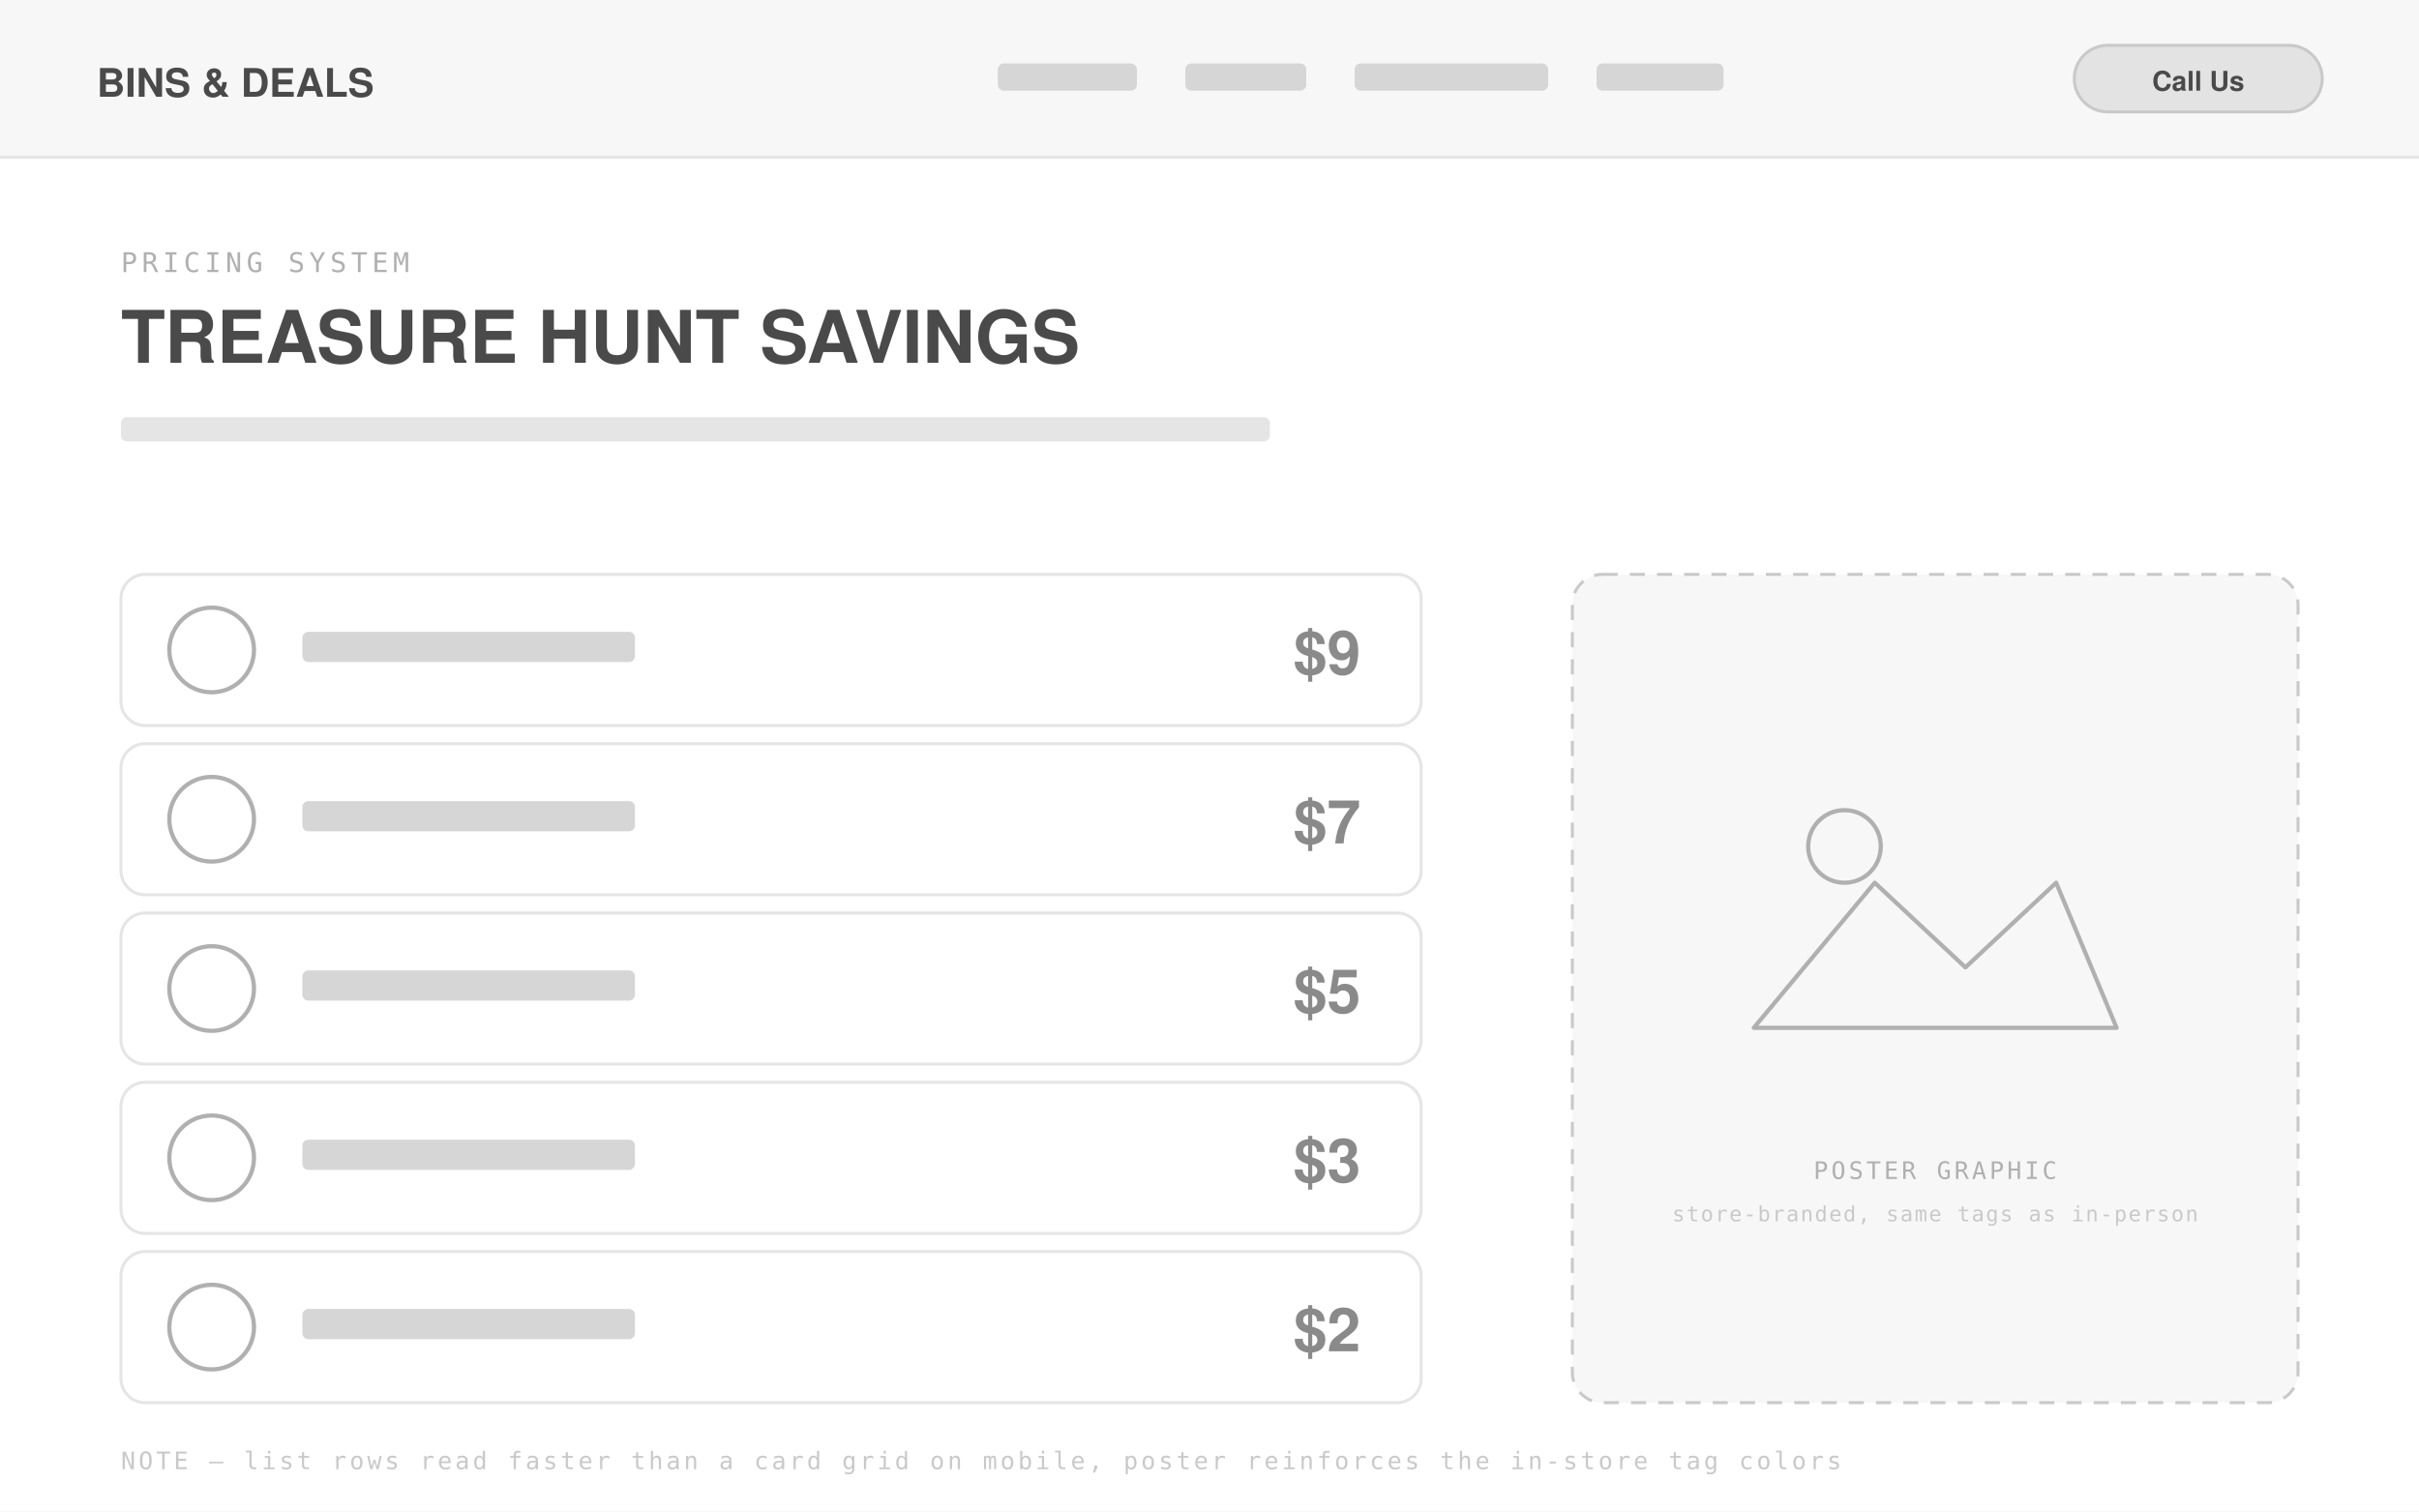
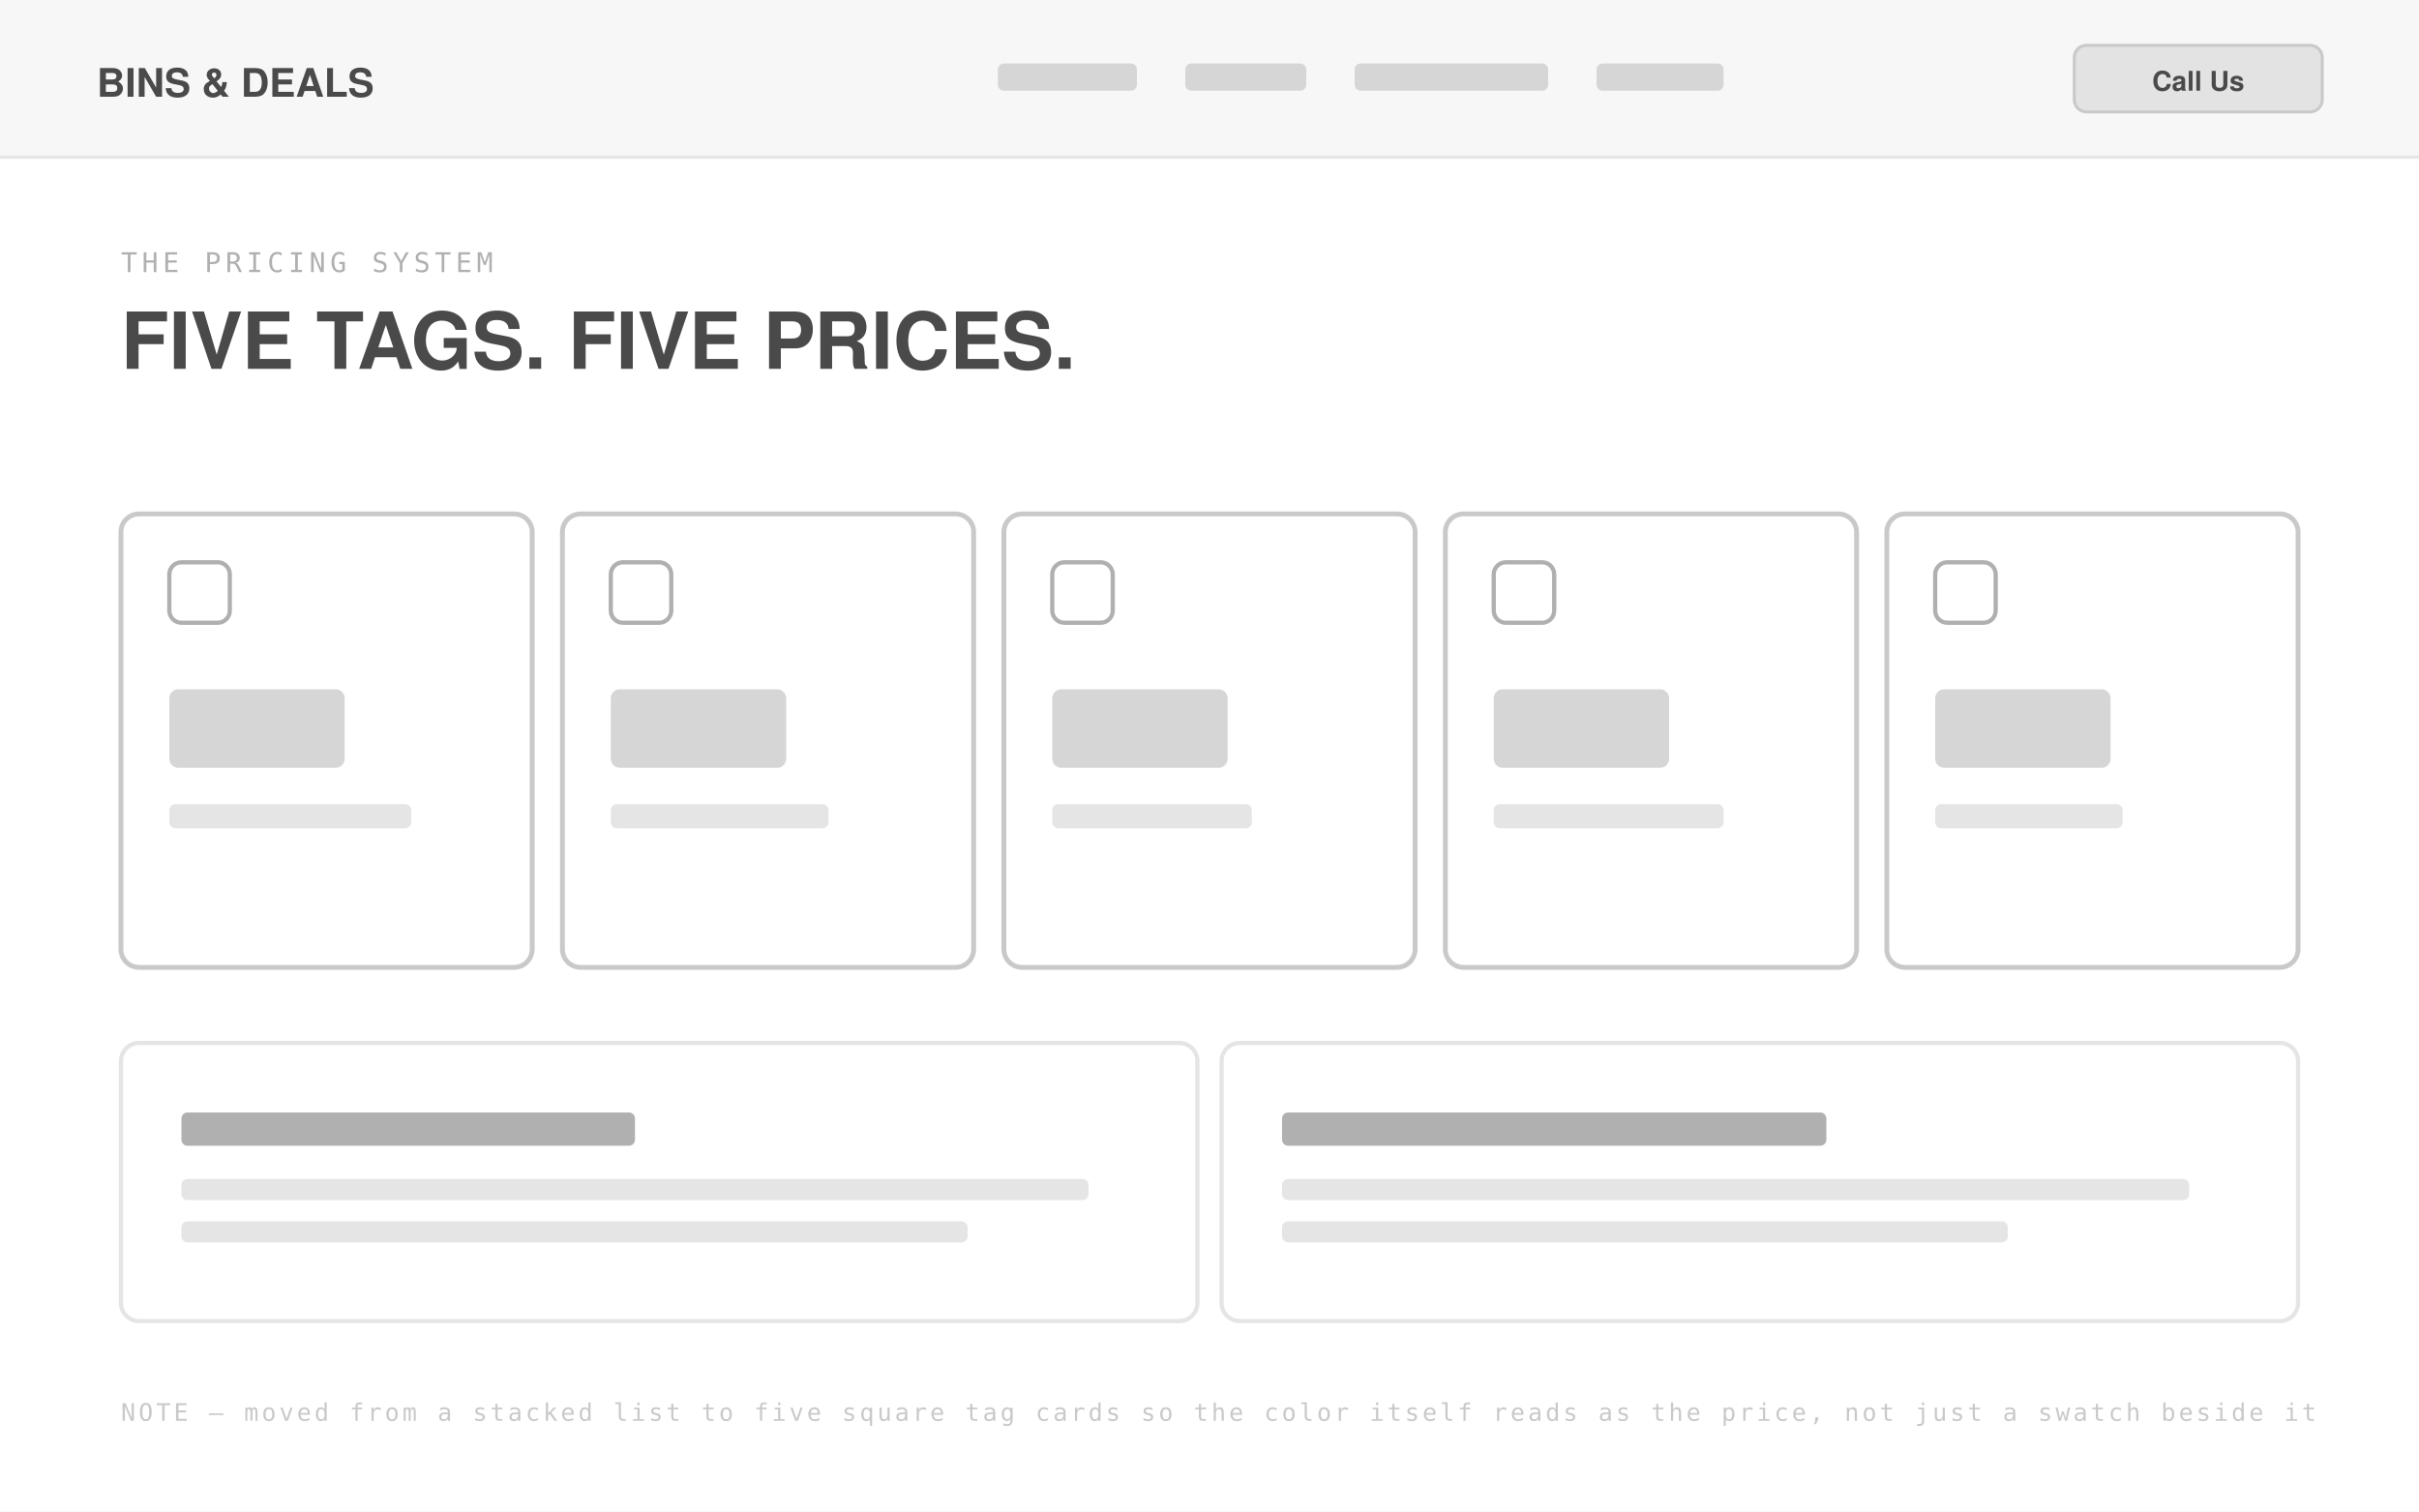
<svg xmlns="http://www.w3.org/2000/svg" viewBox="0 0 800 500" width="800" height="500" font-family="Helvetica, Arial, sans-serif">
  <rect width="800" height="500" fill="#FFFFFF" />
  <rect x="0" y="0" width="800" height="52" fill="#F7F7F7" />
  <line x1="0" y1="52" x2="800" y2="52" stroke="#E5E5E5" />
  <text x="32" y="32" font-family="Helvetica, Arial, sans-serif" font-size="13" font-weight="700" fill="#4A4A4A">BINS &amp; DEALS</text>
  <rect x="330" y="21" width="46" height="9" rx="2" fill="#D6D6D6" />
  <rect x="392" y="21" width="40" height="9" rx="2" fill="#D6D6D6" />
  <rect x="448" y="21" width="64" height="9" rx="2" fill="#D6D6D6" />
  <rect x="528" y="21" width="42" height="9" rx="2" fill="#D6D6D6" />
-   <rect x="686" y="15" width="82" height="22" rx="11" fill="#E3E3E3" stroke="#C9C9C9" />
+   <rect x="686" y="15" width="82" height="22" rx="4" fill="#E3E3E3" stroke="#C9C9C9" />
  <text x="727" y="30" text-anchor="middle" font-family="Helvetica, Arial, sans-serif" font-size="9" font-weight="600" fill="#4A4A4A">Call Us</text>
-   <text x="40" y="90" font-family="'JetBrains Mono', ui-monospace, monospace" font-size="9" letter-spacing="1.5" fill="#B0B0B0">PRICING SYSTEM</text>
-   <text x="40" y="120" font-family="Helvetica, Arial, sans-serif" font-size="24" font-weight="700" fill="#4A4A4A">TREASURE HUNT SAVINGS</text>
-   <rect x="40" y="138" width="380" height="8" rx="2" fill="#E5E5E5" />
+   <text x="40" y="90" font-family="'JetBrains Mono', ui-monospace, monospace" font-size="9" letter-spacing="1.5" fill="#B0B0B0">THE PRICING SYSTEM</text>
+   <text x="40" y="122" font-family="Helvetica, Arial, sans-serif" font-size="26" font-weight="800" fill="#4A4A4A">FIVE TAGS. FIVE PRICES.</text>
  <g>
-     <rect x="40" y="190" width="430" height="50" rx="8" fill="#FFFFFF" stroke="#E5E5E5" />
-     <circle cx="70" cy="215" r="14" fill="none" stroke="#B0B0B0" stroke-width="1.4" />
-     <rect x="100" y="209" width="110" height="10" rx="2" fill="#D6D6D6" />
-     <text x="450" y="223" text-anchor="end" font-family="Helvetica, Arial, sans-serif" font-size="20" font-weight="700" fill="#8A8A8A">$9</text>
+     <rect x="40" y="170" width="136" height="150" rx="6" fill="#FFFFFF" stroke="#C9C9C9" stroke-width="1.6" />
+     <rect x="56" y="186" width="20" height="20" rx="4" fill="none" stroke="#B0B0B0" stroke-width="1.4" />
+     <rect x="56" y="228" width="58" height="26" rx="3" fill="#D6D6D6" />
+     <rect x="56" y="266" width="80" height="8" rx="2" fill="#E5E5E5" />
  </g>
  <g>
-     <rect x="40" y="246" width="430" height="50" rx="8" fill="#FFFFFF" stroke="#E5E5E5" />
-     <circle cx="70" cy="271" r="14" fill="none" stroke="#B0B0B0" stroke-width="1.4" />
-     <rect x="100" y="265" width="110" height="10" rx="2" fill="#D6D6D6" />
-     <text x="450" y="279" text-anchor="end" font-family="Helvetica, Arial, sans-serif" font-size="20" font-weight="700" fill="#8A8A8A">$7</text>
+     <rect x="186" y="170" width="136" height="150" rx="6" fill="#FFFFFF" stroke="#C9C9C9" stroke-width="1.6" />
+     <rect x="202" y="186" width="20" height="20" rx="4" fill="none" stroke="#B0B0B0" stroke-width="1.4" />
+     <rect x="202" y="228" width="58" height="26" rx="3" fill="#D6D6D6" />
+     <rect x="202" y="266" width="72" height="8" rx="2" fill="#E5E5E5" />
  </g>
  <g>
-     <rect x="40" y="302" width="430" height="50" rx="8" fill="#FFFFFF" stroke="#E5E5E5" />
-     <circle cx="70" cy="327" r="14" fill="none" stroke="#B0B0B0" stroke-width="1.4" />
-     <rect x="100" y="321" width="110" height="10" rx="2" fill="#D6D6D6" />
-     <text x="450" y="335" text-anchor="end" font-family="Helvetica, Arial, sans-serif" font-size="20" font-weight="700" fill="#8A8A8A">$5</text>
+     <rect x="332" y="170" width="136" height="150" rx="6" fill="#FFFFFF" stroke="#C9C9C9" stroke-width="1.6" />
+     <rect x="348" y="186" width="20" height="20" rx="4" fill="none" stroke="#B0B0B0" stroke-width="1.4" />
+     <rect x="348" y="228" width="58" height="26" rx="3" fill="#D6D6D6" />
+     <rect x="348" y="266" width="66" height="8" rx="2" fill="#E5E5E5" />
  </g>
  <g>
-     <rect x="40" y="358" width="430" height="50" rx="8" fill="#FFFFFF" stroke="#E5E5E5" />
-     <circle cx="70" cy="383" r="14" fill="none" stroke="#B0B0B0" stroke-width="1.4" />
-     <rect x="100" y="377" width="110" height="10" rx="2" fill="#D6D6D6" />
-     <text x="450" y="391" text-anchor="end" font-family="Helvetica, Arial, sans-serif" font-size="20" font-weight="700" fill="#8A8A8A">$3</text>
+     <rect x="478" y="170" width="136" height="150" rx="6" fill="#FFFFFF" stroke="#C9C9C9" stroke-width="1.6" />
+     <rect x="494" y="186" width="20" height="20" rx="4" fill="none" stroke="#B0B0B0" stroke-width="1.4" />
+     <rect x="494" y="228" width="58" height="26" rx="3" fill="#D6D6D6" />
+     <rect x="494" y="266" width="76" height="8" rx="2" fill="#E5E5E5" />
  </g>
  <g>
-     <rect x="40" y="414" width="430" height="50" rx="8" fill="#FFFFFF" stroke="#E5E5E5" />
-     <circle cx="70" cy="439" r="14" fill="none" stroke="#B0B0B0" stroke-width="1.4" />
-     <rect x="100" y="433" width="110" height="10" rx="2" fill="#D6D6D6" />
-     <text x="450" y="447" text-anchor="end" font-family="Helvetica, Arial, sans-serif" font-size="20" font-weight="700" fill="#8A8A8A">$2</text>
+     <rect x="624" y="170" width="136" height="150" rx="6" fill="#FFFFFF" stroke="#C9C9C9" stroke-width="1.6" />
+     <rect x="640" y="186" width="20" height="20" rx="4" fill="none" stroke="#B0B0B0" stroke-width="1.4" />
+     <rect x="640" y="228" width="58" height="26" rx="3" fill="#D6D6D6" />
+     <rect x="640" y="266" width="62" height="8" rx="2" fill="#E5E5E5" />
  </g>
-   <rect x="520" y="190" width="240" height="274" rx="10" fill="#F7F7F7" stroke="#C9C9C9" stroke-dasharray="5 4" />
-   <circle cx="610" cy="280" r="12" fill="none" stroke="#B0B0B0" stroke-width="1.4" />
-   <path d="M 580 340 L 620 292 L 650 320 L 680 292 L 700 340 Z" fill="none" stroke="#B0B0B0" stroke-width="1.4" stroke-linejoin="round" />
-   <text x="640" y="390" text-anchor="middle" font-family="'JetBrains Mono', ui-monospace, monospace" font-size="8" letter-spacing="1" fill="#B0B0B0">POSTER GRAPHIC</text>
-   <text x="640" y="404" text-anchor="middle" font-family="'JetBrains Mono', ui-monospace, monospace" font-size="7" letter-spacing=".5" fill="#C9C9C9">store-branded, same tags as in-person</text>
-   <text x="40" y="486" font-family="'JetBrains Mono', ui-monospace, monospace" font-size="8" letter-spacing="1" fill="#C9C9C9">NOTE — list rows read faster than a card grid on mobile, poster reinforces the in-store tag colors</text>
+   <rect x="40" y="345" width="356" height="92" rx="6" fill="#FFFFFF" stroke="#E5E5E5" stroke-width="1.4" />
+   <rect x="60" y="368" width="150" height="11" rx="2" fill="#B0B0B0" />
+   <rect x="60" y="390" width="300" height="7" rx="2" fill="#E5E5E5" />
+   <rect x="60" y="404" width="260" height="7" rx="2" fill="#E5E5E5" />
+   <rect x="404" y="345" width="356" height="92" rx="6" fill="#FFFFFF" stroke="#E5E5E5" stroke-width="1.4" />
+   <rect x="424" y="368" width="180" height="11" rx="2" fill="#B0B0B0" />
+   <rect x="424" y="390" width="300" height="7" rx="2" fill="#E5E5E5" />
+   <rect x="424" y="404" width="240" height="7" rx="2" fill="#E5E5E5" />
+   <text x="40" y="470" font-family="'JetBrains Mono', ui-monospace, monospace" font-size="8" letter-spacing="1" fill="#C9C9C9">NOTE — moved from a stacked list to five square tag cards so the color itself reads as the price, not just a swatch beside it</text>
</svg>
